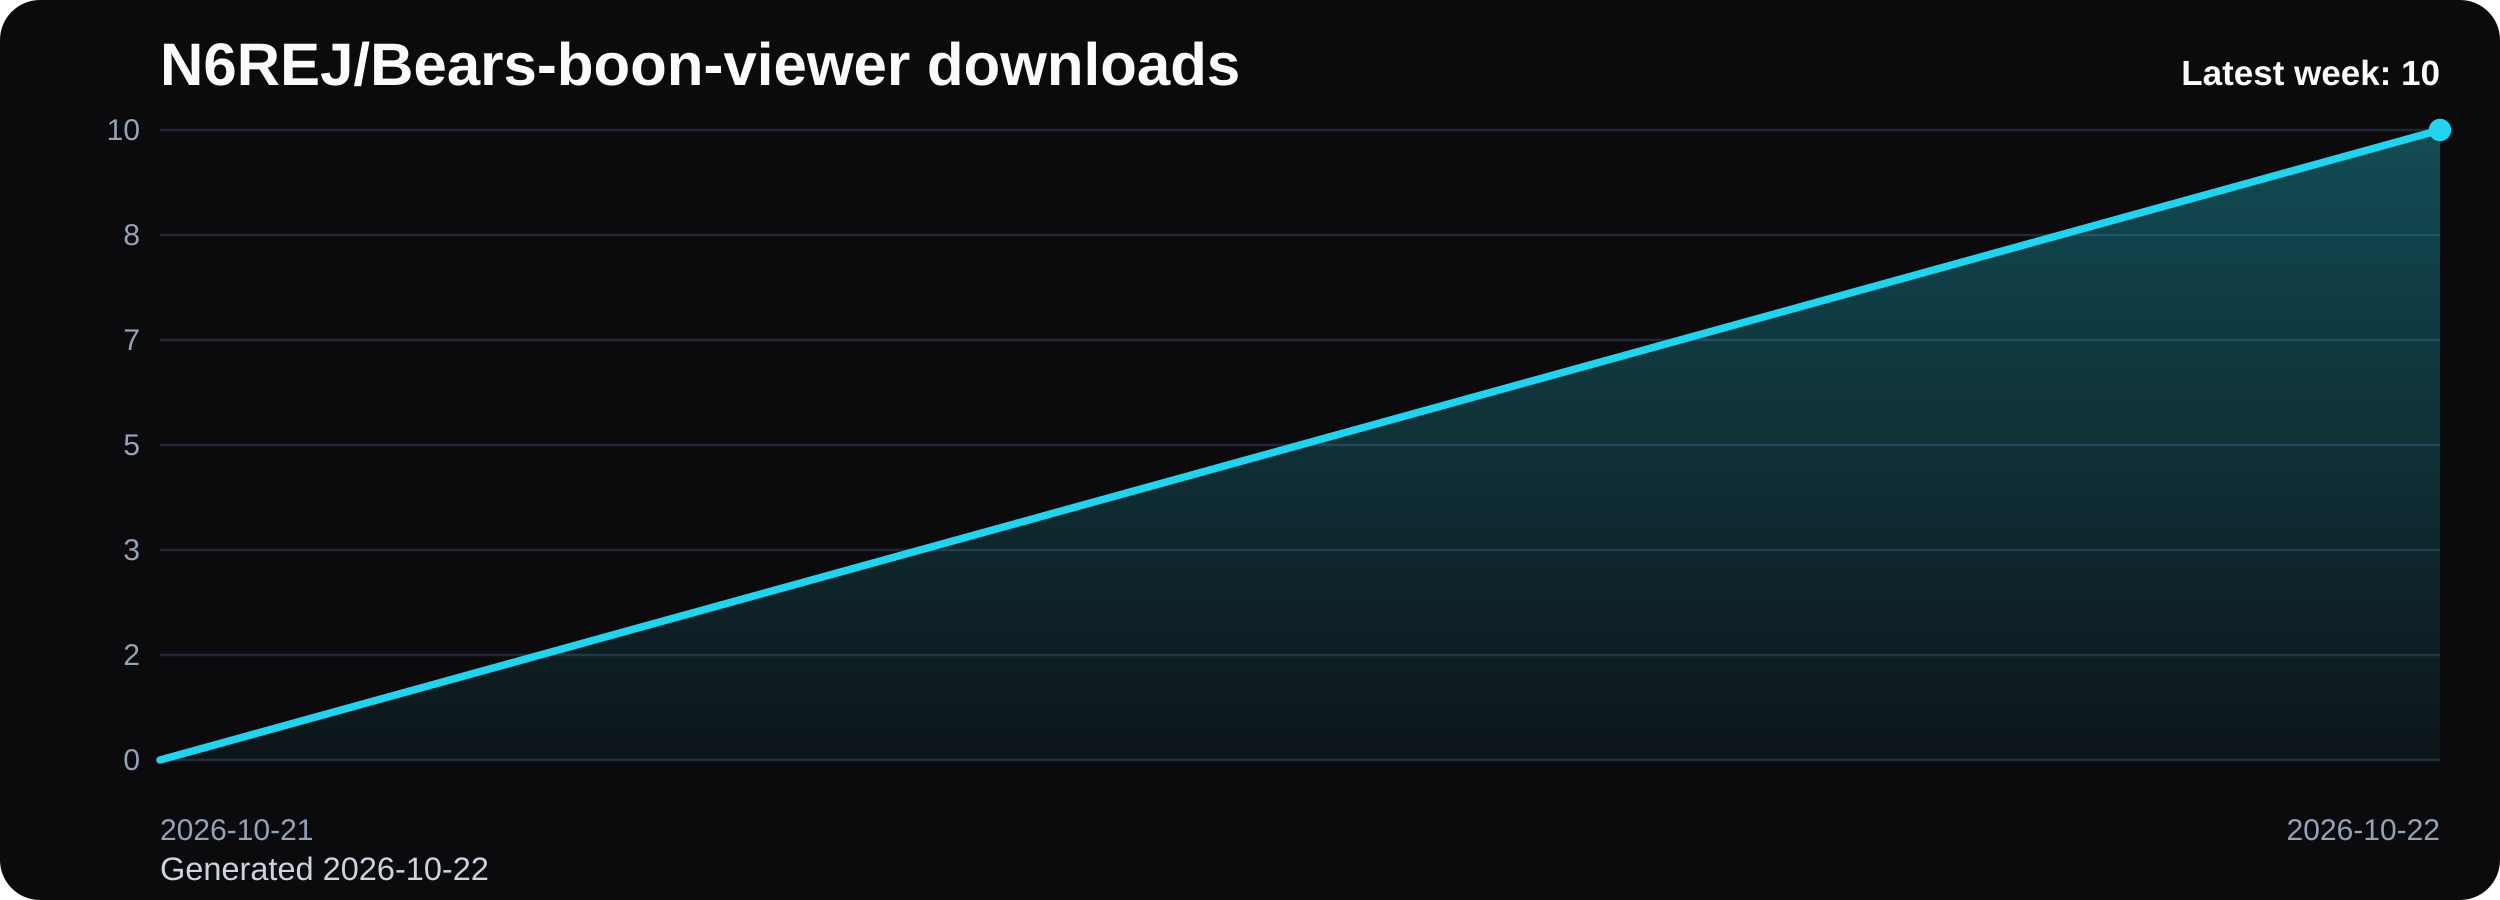
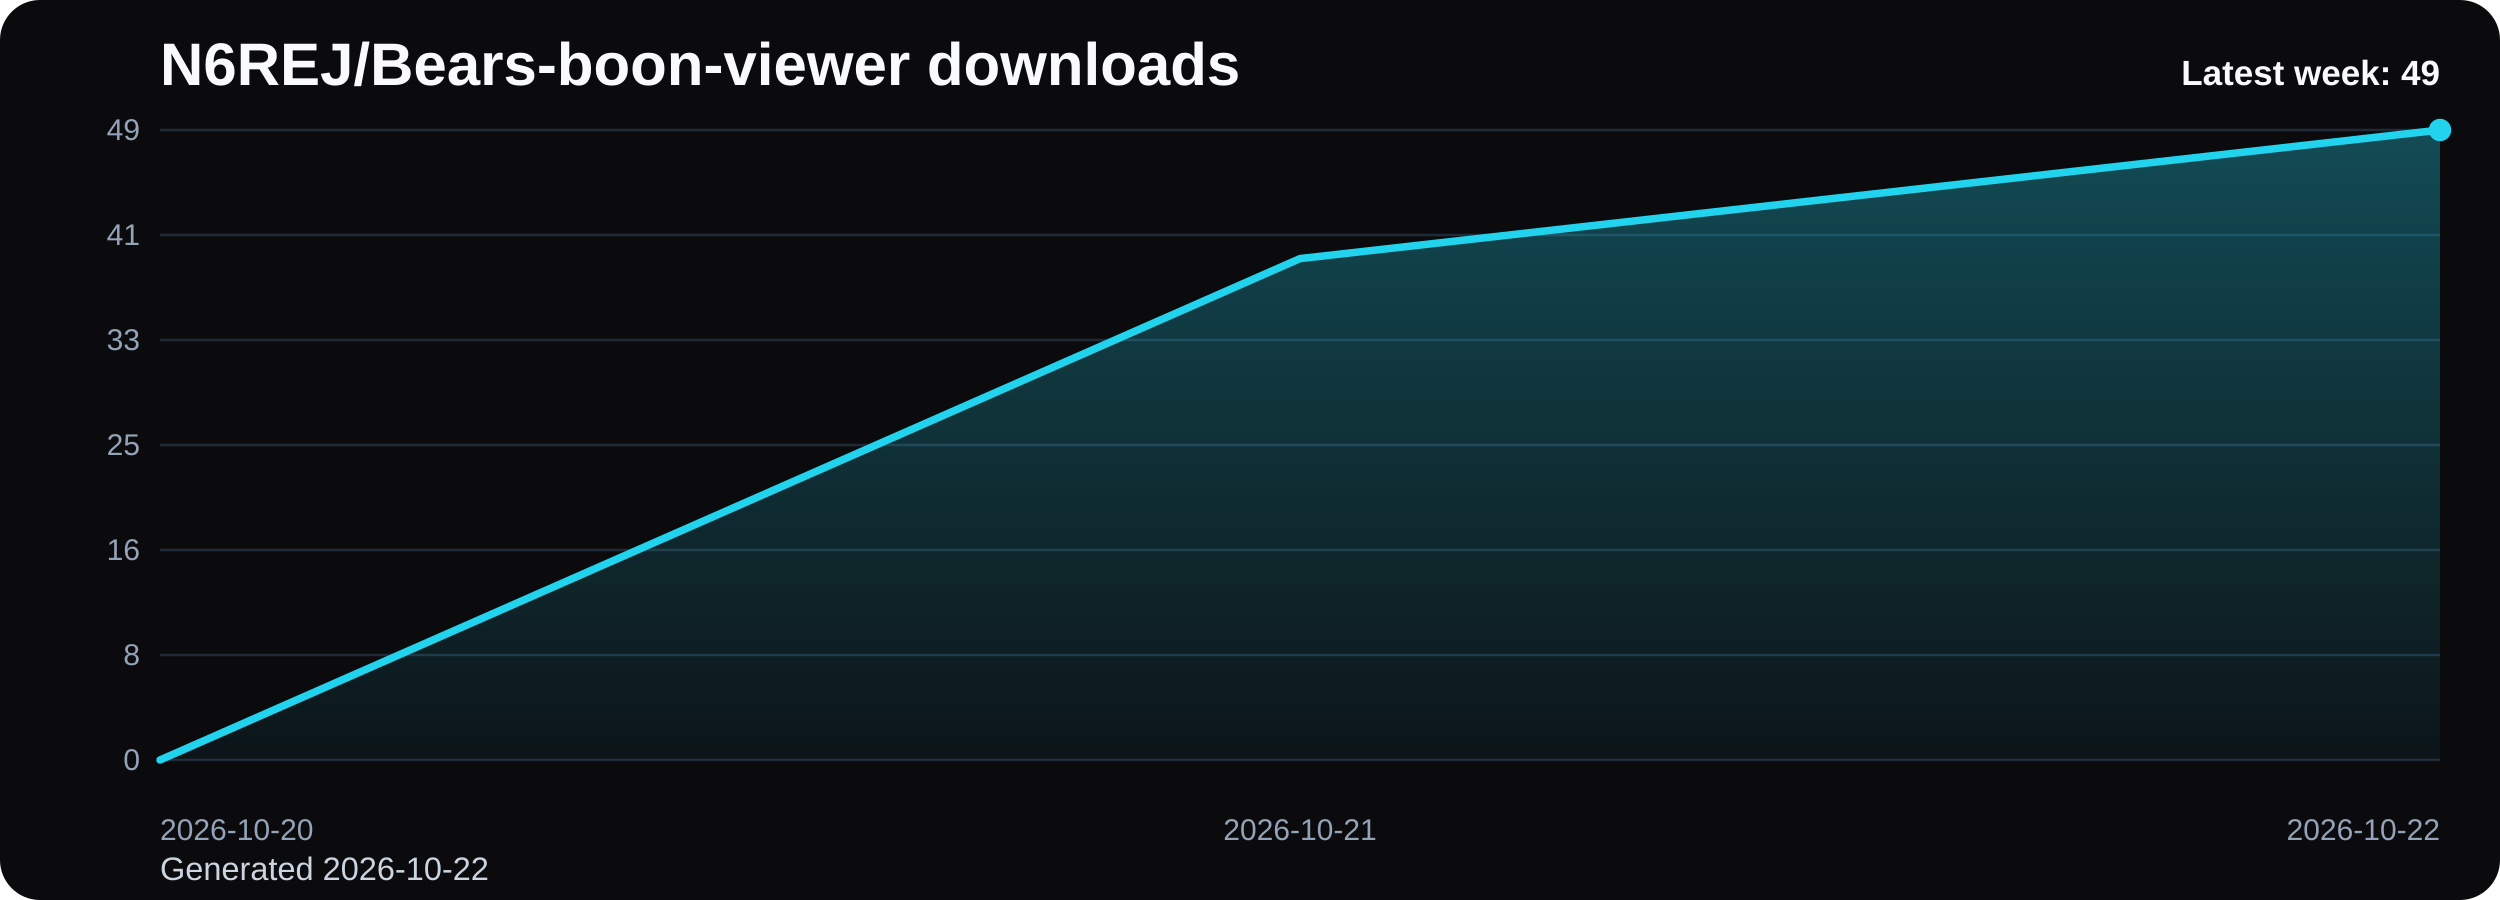
<svg xmlns="http://www.w3.org/2000/svg" viewBox="0 0 1000 360" role="img" aria-label="N6REJ/Bears-boon-viewer downloads chart">
  <defs>
    <linearGradient id="fill-weekly-black" x1="0" y1="0" x2="0" y2="1">
      <stop offset="0%" stop-color="#22d3ee" stop-opacity="0.32" />
      <stop offset="100%" stop-color="#22d3ee" stop-opacity="0.05" />
    </linearGradient>
    <style>
      .bg { fill: #0b0b0d; }
      .title { font: 700 24px Arial, sans-serif; fill: #f8fafc; }
      .sub { font: 400 13px Arial, sans-serif; fill: #cbd5e1; }
      .grid { stroke: #1f2937; stroke-width: 1; }
      .axis { font: 400 12px Arial, sans-serif; fill: #94a3b8; }
      .line { fill: none; stroke: #22d3ee; stroke-width: 3; stroke-linecap: round; stroke-linejoin: round; }
      .dot { fill: #22d3ee; }
      .value { font: 600 11px Arial, sans-serif; fill: #cbd5e1; }
      .latest { font: 700 14px Arial, sans-serif; fill: #f8fafc; }
    </style>
  </defs>
  <rect class="bg" x="0" y="0" width="1000" height="360" rx="16" />
  <text class="title" x="64" y="34">N6REJ/Bears-boon-viewer downloads</text>
  <text class="sub" x="64" y="352">Generated 2026-10-22</text>
  <line x1="64" y1="52.00" x2="976" y2="52.00" class="grid" />
-   <text x="56" y="56.00" text-anchor="end" class="axis">10</text>
+   <text x="56" y="56.00" text-anchor="end" class="axis">49</text>
  <line x1="64" y1="94.00" x2="976" y2="94.00" class="grid" />
-   <text x="56" y="98.00" text-anchor="end" class="axis">8</text>
+   <text x="56" y="98.00" text-anchor="end" class="axis">41</text>
  <line x1="64" y1="136.00" x2="976" y2="136.00" class="grid" />
-   <text x="56" y="140.00" text-anchor="end" class="axis">7</text>
+   <text x="56" y="140.00" text-anchor="end" class="axis">33</text>
  <line x1="64" y1="178.00" x2="976" y2="178.00" class="grid" />
-   <text x="56" y="182.00" text-anchor="end" class="axis">5</text>
+   <text x="56" y="182.00" text-anchor="end" class="axis">25</text>
  <line x1="64" y1="220.00" x2="976" y2="220.00" class="grid" />
-   <text x="56" y="224.00" text-anchor="end" class="axis">3</text>
+   <text x="56" y="224.00" text-anchor="end" class="axis">16</text>
  <line x1="64" y1="262.00" x2="976" y2="262.00" class="grid" />
-   <text x="56" y="266.00" text-anchor="end" class="axis">2</text>
+   <text x="56" y="266.00" text-anchor="end" class="axis">8</text>
  <line x1="64" y1="304.00" x2="976" y2="304.00" class="grid" />
  <text x="56" y="308.00" text-anchor="end" class="axis">0</text>
-   <path d="M 64.00 304 L 64.00 304.00 L 976.00 52.00 L 976.00 304 Z" fill="url(#fill-weekly-black)" />
-   <polyline class="line" points="64.00,304.00 976.00,52.00" />
+   <path d="M 64.00 304 L 64.00 304.00 L 520.00 103.43 L 976.00 52.00 L 976.00 304 Z" fill="url(#fill-weekly-black)" />
+   <polyline class="line" points="64.00,304.00 520.00,103.43 976.00,52.00" />
  <circle class="dot" cx="976.00" cy="52.00" r="4.5" />
-   <text class="axis" x="64.00" y="336" text-anchor="start">2026-10-21</text>
+   <text class="axis" x="64.00" y="336" text-anchor="start">2026-10-20</text>
+   <text class="axis" x="520.00" y="336" text-anchor="middle">2026-10-21</text>
  <text class="axis" x="976.00" y="336" text-anchor="end">2026-10-22</text>
-   <text class="latest" x="976" y="34" text-anchor="end">Latest week: 10</text>
+   <text class="latest" x="976" y="34" text-anchor="end">Latest week: 49</text>
</svg>
